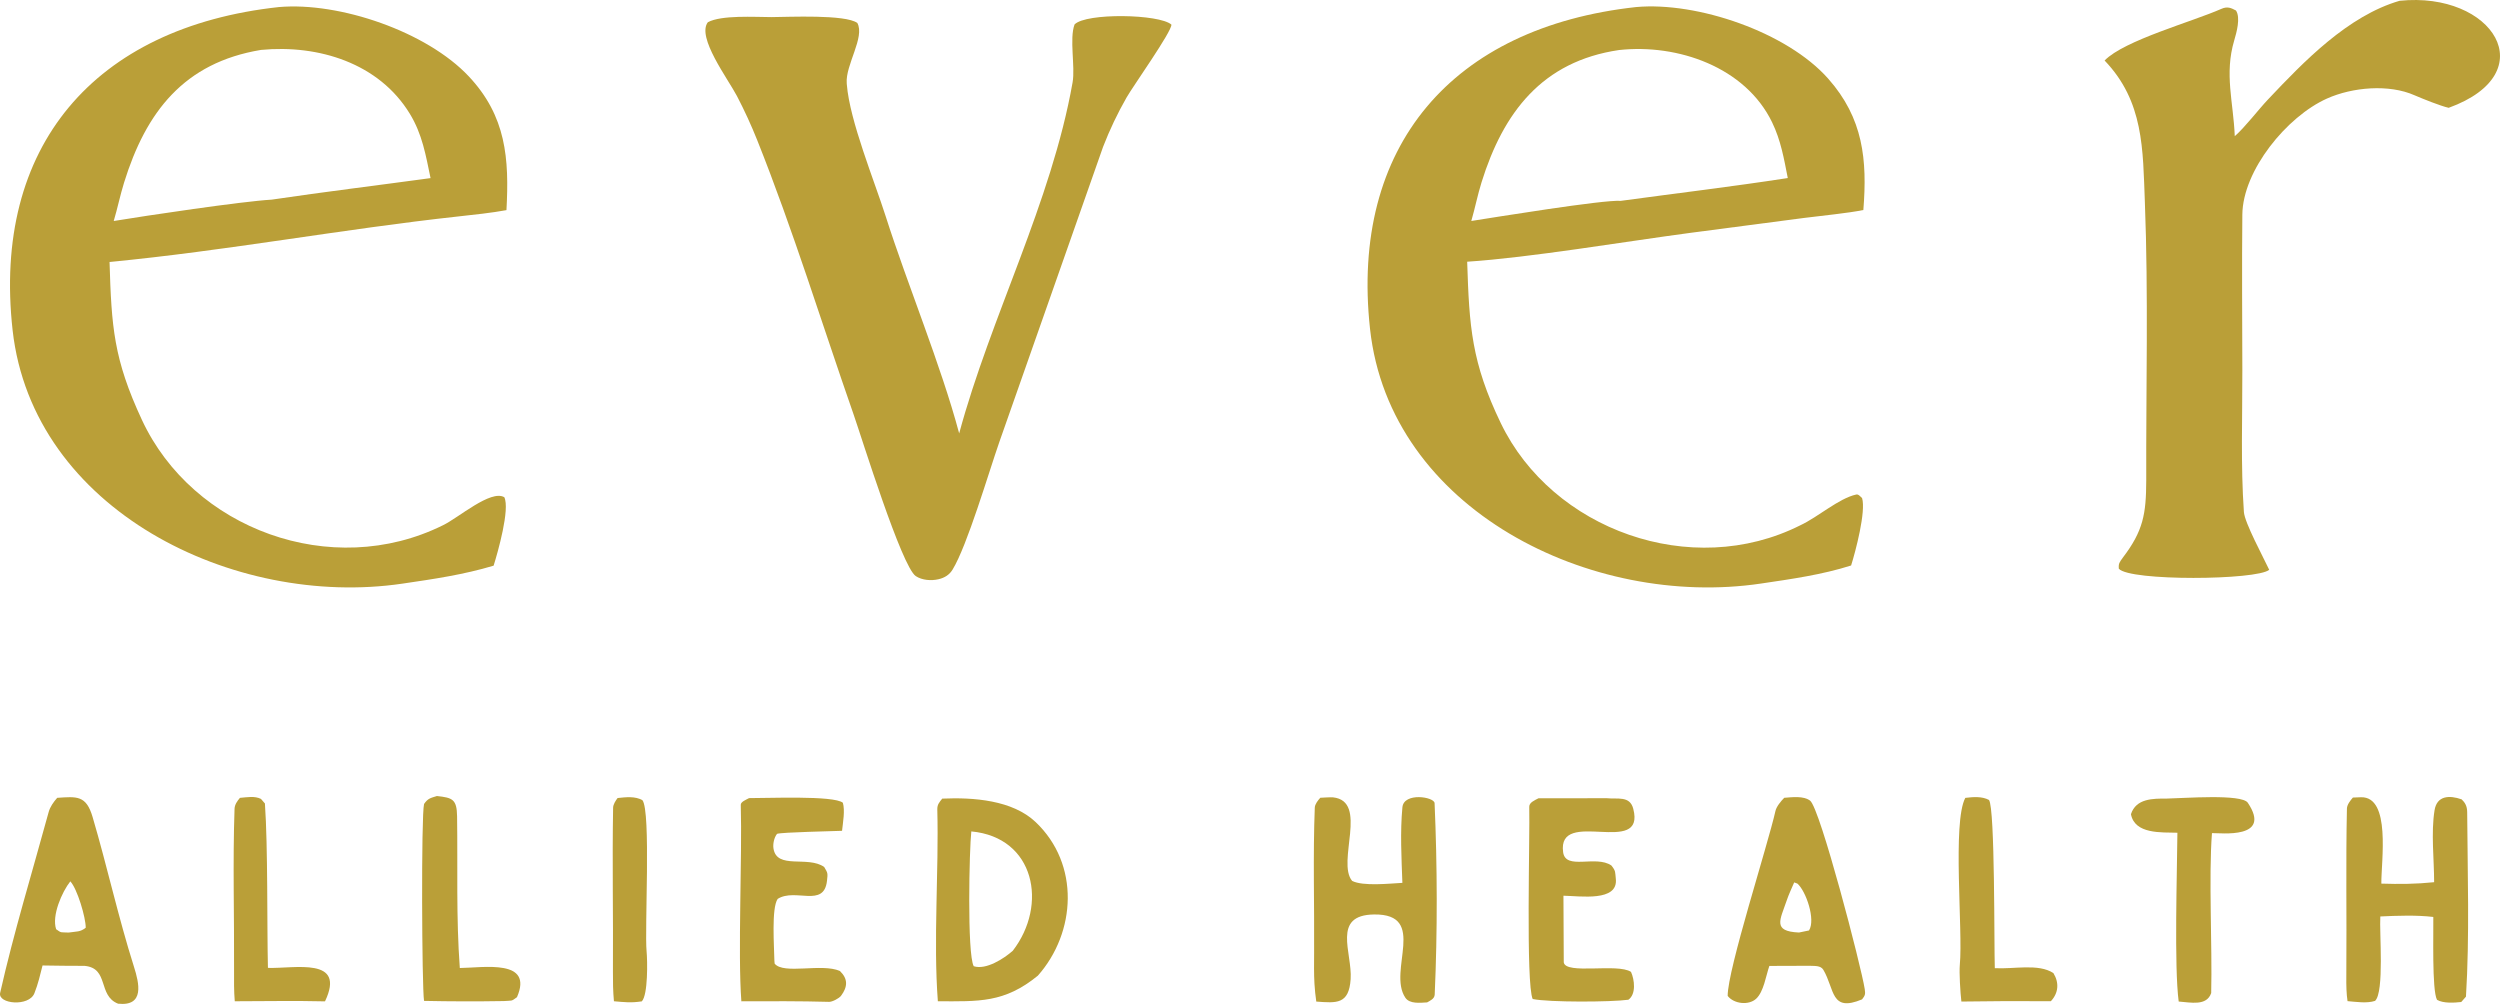
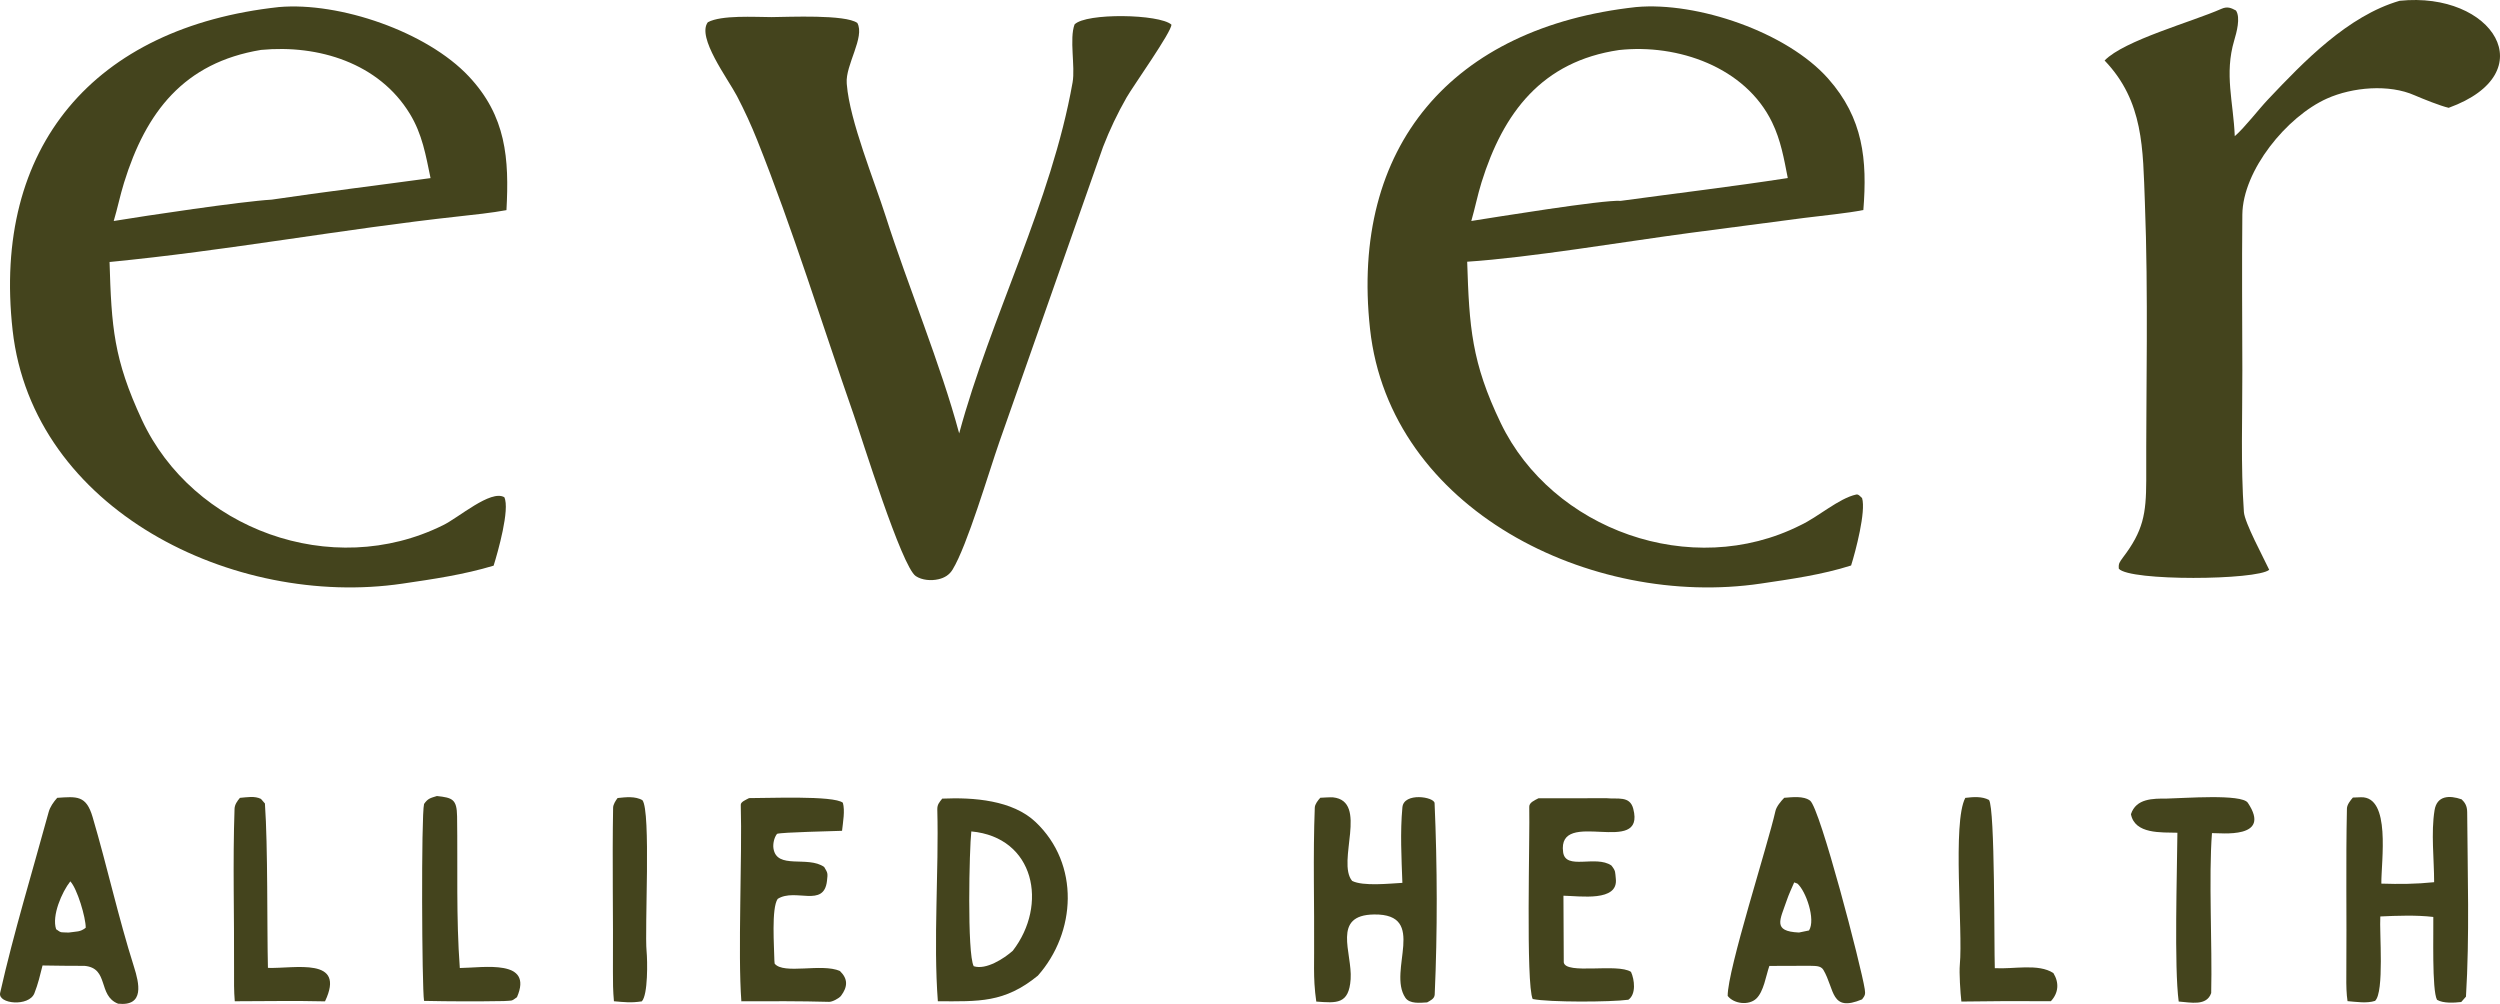
<svg xmlns="http://www.w3.org/2000/svg" preserveAspectRatio="none" width="100%" height="100%" overflow="visible" style="display: block;" viewBox="0 0 127 51" fill="none">
  <g id="Group 16">
-     <path id="Vector" d="M14.165 0.359C17.253 0.09 21.681 1.61 23.813 3.878C25.717 5.903 25.87 8.056 25.728 10.675C24.99 10.812 24.053 10.911 23.302 10.993C17.416 11.634 11.448 12.746 5.565 13.308C5.664 16.607 5.771 18.241 7.21 21.332C9.789 26.875 16.847 29.485 22.498 26.685C23.288 26.308 24.929 24.857 25.619 25.259C25.913 25.865 25.29 28.05 25.076 28.736C23.544 29.196 22.018 29.417 20.442 29.649C11.874 30.91 1.662 25.901 0.641 16.777C-0.402 7.45 4.782 1.382 14.165 0.359ZM5.777 11.227C7.369 10.963 12.297 10.227 13.799 10.142C16.457 9.748 19.199 9.414 21.872 9.048C21.629 7.883 21.455 6.822 20.819 5.779C19.252 3.21 16.19 2.257 13.262 2.535C9.344 3.182 7.413 5.688 6.301 9.283C6.102 9.923 5.968 10.591 5.777 11.227Z" fill="#BA9F38" />
-     <path id="Vector_2" d="M83.111 0.359C86.221 0.076 90.78 1.634 92.868 3.991C94.656 6.007 94.862 8.119 94.658 10.669C93.862 10.832 92.513 10.959 91.658 11.07L85.856 11.831C82.529 12.274 77.707 13.089 74.533 13.295C74.638 16.603 74.752 18.406 76.24 21.496C78.85 26.911 85.923 29.471 91.457 26.684C92.358 26.266 93.412 25.314 94.297 25.122C94.411 25.097 94.499 25.217 94.594 25.304C94.799 25.972 94.262 28.018 94.036 28.727C92.558 29.198 90.984 29.418 89.455 29.645C80.834 30.923 70.605 25.897 69.598 16.712C68.579 7.42 73.779 1.384 83.111 0.359ZM74.742 11.226C75.905 11.043 81.464 10.137 82.338 10.203C85.135 9.822 88.041 9.474 90.819 9.045C90.623 8.049 90.469 7.134 90.021 6.21C88.663 3.41 85.235 2.216 82.246 2.542C78.34 3.117 76.368 5.711 75.262 9.262C75.06 9.912 74.93 10.579 74.742 11.226Z" fill="#BA9F38" />
-     <path id="Vector_3" d="M48.726 22.017C50.327 16.088 53.412 10.279 54.488 4.183C54.628 3.388 54.316 1.966 54.588 1.241C55.173 0.644 58.896 0.71 59.507 1.25C59.538 1.591 57.554 4.383 57.23 4.952C56.77 5.757 56.371 6.595 56.037 7.458L50.774 22.431C50.227 23.997 49.135 27.725 48.387 28.942C48.225 29.206 47.979 29.355 47.676 29.425C47.308 29.511 46.844 29.479 46.523 29.267C45.806 28.793 43.777 22.239 43.366 21.064C41.746 16.426 40.286 11.676 38.464 7.114C38.16 6.354 37.818 5.609 37.439 4.882C36.979 4.003 35.382 1.89 35.958 1.13C36.643 0.756 38.342 0.866 39.194 0.869C40.084 0.862 42.941 0.726 43.552 1.166C43.95 1.887 42.942 3.303 43.014 4.228L43.019 4.296C43.167 6.142 44.418 9.185 44.992 10.985C46.098 14.454 47.799 18.544 48.726 22.017Z" fill="#BA9F38" />
-     <path id="Vector_4" d="M121.9 0.04C126.642 -0.452 129.275 3.706 124.393 5.477C123.962 5.377 123.112 5.034 122.666 4.843C121.363 4.262 119.506 4.426 118.211 5.006C116.165 5.921 113.934 8.658 113.911 10.9C113.884 13.552 113.906 16.178 113.911 18.825C113.916 21.221 113.824 23.626 113.99 26.012C114.029 26.555 114.975 28.304 115.276 28.946C114.651 29.477 108.177 29.532 107.636 28.89C107.612 28.618 107.677 28.56 107.838 28.33C108.879 26.967 109.024 26.104 109.029 24.418C109.016 19.715 109.141 14.987 108.96 10.289C108.855 7.567 108.909 5.158 106.914 3.074C107.908 2.048 111.376 1.103 112.843 0.451C113.155 0.312 113.342 0.403 113.588 0.534C113.828 0.899 113.618 1.649 113.499 2.051C112.99 3.762 113.458 5.192 113.526 6.918C114.035 6.478 114.713 5.583 115.221 5.046C117.043 3.119 119.267 0.808 121.9 0.04Z" fill="#BA9F38" />
-     <path id="Vector_5" d="M47.866 40.57C49.454 40.5 51.433 40.645 52.609 41.76C54.872 43.906 54.663 47.37 52.725 49.562C51.023 50.955 49.717 50.87 47.643 50.864C47.408 47.764 47.698 44.26 47.615 41.129C47.608 40.869 47.713 40.763 47.866 40.57ZM51.451 48.297C53.246 45.969 52.575 42.536 49.343 42.236C49.242 43.09 49.122 48.452 49.465 49.084C50.087 49.286 51 48.699 51.451 48.297Z" fill="#BA9F38" />
-     <path id="Vector_6" d="M2.906 40.53C3.901 40.464 4.376 40.391 4.703 41.5C5.448 44.027 6.009 46.6 6.806 49.114C7.068 49.94 7.358 51.132 6 50.988C4.955 50.58 5.555 49.183 4.298 49.066C3.598 49.072 2.865 49.053 2.161 49.046C2.039 49.534 1.934 49.989 1.747 50.459C1.469 51.156 -0.12 51.003 0.007 50.439C0.701 47.363 1.639 44.303 2.471 41.256C2.545 40.983 2.721 40.74 2.906 40.53ZM3.486 47.374C3.908 47.309 4.066 47.356 4.355 47.129C4.359 46.61 3.925 45.149 3.572 44.773C3.144 45.315 2.62 46.519 2.852 47.205C3.134 47.413 3.079 47.35 3.486 47.374Z" fill="#BA9F38" />
-     <path id="Vector_7" d="M90.639 40.528C91.037 40.5 91.612 40.418 91.952 40.672C92.459 41.05 94.558 49.126 94.729 50.248C94.768 50.508 94.749 50.568 94.593 50.768C92.986 51.438 93.214 50.263 92.626 49.267C92.488 49.035 92.172 49.077 91.919 49.062L89.883 49.069C89.709 49.568 89.6 50.379 89.211 50.737C88.834 51.084 88.082 51.001 87.766 50.592C87.758 49.26 89.803 42.935 90.193 41.198C90.243 40.972 90.471 40.7 90.639 40.528ZM91.39 47.372L91.898 47.267C92.246 46.718 91.74 45.257 91.306 44.885L91.145 44.826C91.019 45.12 90.866 45.443 90.765 45.744C90.429 46.736 90.026 47.313 91.39 47.372Z" fill="#BA9F38" />
-     <path id="Vector_8" d="M71.241 44.849C71.196 43.579 71.124 42.277 71.242 41.012C71.314 40.237 72.863 40.477 72.877 40.801C73.016 44.006 73.026 47.317 72.883 50.525C72.873 50.741 72.652 50.833 72.497 50.922C72.138 50.941 71.611 51.01 71.391 50.683C70.473 49.319 72.556 46.422 69.807 46.455C67.637 46.481 68.702 48.392 68.613 49.739C68.527 51.031 67.895 50.956 66.867 50.88C66.824 50.581 66.793 50.281 66.775 49.981C66.745 49.479 66.754 48.922 66.757 48.417C66.774 45.956 66.696 43.483 66.791 41.026C66.797 40.85 66.958 40.651 67.072 40.526C67.195 40.519 67.621 40.495 67.714 40.505C69.539 40.698 67.885 43.797 68.689 44.75C69.241 45.032 70.595 44.884 71.241 44.849Z" fill="#BA9F38" />
-     <path id="Vector_9" d="M123.654 44.816C123.654 43.66 123.491 42.301 123.675 41.162C123.794 40.416 124.423 40.387 125.051 40.607C125.214 40.763 125.331 40.936 125.333 41.254C125.352 44.338 125.459 47.561 125.271 50.63C125.174 50.74 125.094 50.831 125.031 50.902C124.67 50.943 124.117 50.977 123.801 50.791C123.535 50.316 123.628 47.337 123.612 46.581C122.767 46.48 121.766 46.516 120.92 46.556C120.868 47.354 121.131 50.398 120.653 50.845C120.23 50.98 119.709 50.896 119.255 50.858C119.241 50.766 119.23 50.673 119.221 50.58C119.184 50.178 119.191 49.692 119.194 49.286C119.216 46.55 119.164 43.806 119.224 41.073C119.228 40.877 119.401 40.661 119.527 40.516C119.665 40.509 119.803 40.504 119.942 40.5C121.467 40.469 120.965 43.725 120.972 44.888C121.898 44.918 122.733 44.911 123.654 44.816Z" fill="#BA9F38" />
-     <path id="Vector_10" d="M78.155 40.552C79.305 40.557 80.462 40.549 81.604 40.548C82.179 40.609 82.793 40.412 82.969 41.083C83.622 43.571 79.095 40.99 79.407 43.293C79.534 44.225 81.066 43.425 81.857 43.966C82.094 44.259 82.044 44.307 82.083 44.64C82.219 45.821 80.274 45.518 79.423 45.502L79.439 48.886C79.531 49.525 82.172 48.918 82.855 49.372C83.036 49.771 83.123 50.506 82.721 50.787C81.83 50.909 78.689 50.922 77.861 50.75C77.507 50.001 77.725 42.385 77.686 40.983C77.68 40.765 77.974 40.649 78.155 40.552Z" fill="#BA9F38" />
-     <path id="Vector_11" d="M38.053 40.544C38.9 40.552 42.37 40.398 42.818 40.781C42.932 41.179 42.823 41.776 42.776 42.205C42.291 42.227 39.746 42.275 39.475 42.358C39.321 42.549 39.259 42.874 39.291 43.094C39.453 44.194 41.042 43.454 41.869 44.044C42.054 44.356 42.056 44.35 42.011 44.747C41.856 46.135 40.404 45.097 39.507 45.663C39.179 46.132 39.331 48.12 39.339 48.803L39.352 48.952C39.805 49.519 41.745 48.919 42.666 49.326C43.08 49.722 43.071 50.125 42.722 50.59C42.623 50.716 42.282 50.898 42.12 50.894C40.647 50.853 39.132 50.86 37.661 50.866C37.477 48.438 37.708 43.526 37.631 40.885C37.626 40.733 37.894 40.63 38.053 40.544Z" fill="#BA9F38" />
-     <path id="Vector_12" d="M110.066 40.568C110.935 40.553 113.878 40.317 114.189 40.781C115.438 42.646 112.803 42.311 112.368 42.322C112.195 44.575 112.387 48.002 112.329 50.446C112.099 51.122 111.285 50.922 110.678 50.878C110.444 49.131 110.597 44.289 110.612 42.303C109.795 42.279 108.447 42.383 108.252 41.361C108.514 40.556 109.374 40.566 110.066 40.568Z" fill="#BA9F38" />
-     <path id="Vector_13" d="M22.196 40.438C22.99 40.524 23.207 40.603 23.22 41.471C23.257 44.054 23.168 46.593 23.358 49.175C24.574 49.161 27.114 48.703 26.262 50.657C25.954 50.886 26.03 50.818 25.595 50.854C24.244 50.877 22.892 50.874 21.541 50.845C21.431 50.136 21.393 41.437 21.542 40.842C21.741 40.554 21.867 40.541 22.196 40.438Z" fill="#BA9F38" />
-     <path id="Vector_14" d="M99.838 40.532C100.24 40.484 100.684 40.447 101.041 40.638C101.351 41.074 101.297 48.085 101.336 49.183C102.304 49.241 103.547 48.934 104.311 49.431C104.613 49.92 104.577 50.441 104.183 50.862C102.667 50.849 101.152 50.855 99.638 50.879C99.585 50.433 99.522 49.414 99.559 49.009C99.724 47.258 99.172 41.773 99.838 40.532Z" fill="#BA9F38" />
-     <path id="Vector_15" d="M12.189 40.531C12.56 40.501 12.932 40.425 13.256 40.584C13.312 40.648 13.379 40.726 13.458 40.817C13.614 43.033 13.56 47.078 13.611 49.169C14.978 49.213 17.594 48.593 16.51 50.869C15.02 50.832 13.423 50.862 11.926 50.864C11.883 50.35 11.887 49.825 11.89 49.308C11.905 46.57 11.82 43.822 11.915 41.086C11.922 40.874 12.054 40.688 12.189 40.531Z" fill="#BA9F38" />
-     <path id="Vector_16" d="M31.374 40.54C31.798 40.495 32.265 40.439 32.634 40.649C33.076 41.198 32.739 47.219 32.847 48.333C32.892 48.799 32.922 50.537 32.604 50.869C32.045 50.953 31.742 50.911 31.188 50.864C31.141 50.355 31.134 49.866 31.137 49.354C31.156 46.581 31.097 43.802 31.146 41.031C31.149 40.863 31.275 40.671 31.374 40.54Z" fill="#BA9F38" />
+     <path id="Vector" d="M14.165 0.359C17.253 0.09 21.681 1.61 23.813 3.878C25.717 5.903 25.87 8.056 25.728 10.675C24.99 10.812 24.053 10.911 23.302 10.993C17.416 11.634 11.448 12.746 5.565 13.308C5.664 16.607 5.771 18.241 7.21 21.332C9.789 26.875 16.847 29.485 22.498 26.685C23.288 26.308 24.929 24.857 25.619 25.259C25.913 25.865 25.29 28.05 25.076 28.736C23.544 29.196 22.018 29.417 20.442 29.649C11.874 30.91 1.662 25.901 0.641 16.777C-0.402 7.45 4.782 1.382 14.165 0.359ZM5.777 11.227C7.369 10.963 12.297 10.227 13.799 10.142C16.457 9.748 19.199 9.414 21.872 9.048C21.629 7.883 21.455 6.822 20.819 5.779C19.252 3.21 16.19 2.257 13.262 2.535C9.344 3.182 7.413 5.688 6.301 9.283C6.102 9.923 5.968 10.591 5.777 11.227Z" fill="#44441d" />
+     <path id="Vector_2" d="M83.111 0.359C86.221 0.076 90.78 1.634 92.868 3.991C94.656 6.007 94.862 8.119 94.658 10.669C93.862 10.832 92.513 10.959 91.658 11.07L85.856 11.831C82.529 12.274 77.707 13.089 74.533 13.295C74.638 16.603 74.752 18.406 76.24 21.496C78.85 26.911 85.923 29.471 91.457 26.684C92.358 26.266 93.412 25.314 94.297 25.122C94.411 25.097 94.499 25.217 94.594 25.304C94.799 25.972 94.262 28.018 94.036 28.727C92.558 29.198 90.984 29.418 89.455 29.645C80.834 30.923 70.605 25.897 69.598 16.712C68.579 7.42 73.779 1.384 83.111 0.359ZM74.742 11.226C75.905 11.043 81.464 10.137 82.338 10.203C85.135 9.822 88.041 9.474 90.819 9.045C90.623 8.049 90.469 7.134 90.021 6.21C88.663 3.41 85.235 2.216 82.246 2.542C78.34 3.117 76.368 5.711 75.262 9.262C75.06 9.912 74.93 10.579 74.742 11.226Z" fill="#44441d" />
+     <path id="Vector_3" d="M48.726 22.017C50.327 16.088 53.412 10.279 54.488 4.183C54.628 3.388 54.316 1.966 54.588 1.241C55.173 0.644 58.896 0.71 59.507 1.25C59.538 1.591 57.554 4.383 57.23 4.952C56.77 5.757 56.371 6.595 56.037 7.458L50.774 22.431C50.227 23.997 49.135 27.725 48.387 28.942C48.225 29.206 47.979 29.355 47.676 29.425C47.308 29.511 46.844 29.479 46.523 29.267C45.806 28.793 43.777 22.239 43.366 21.064C41.746 16.426 40.286 11.676 38.464 7.114C38.16 6.354 37.818 5.609 37.439 4.882C36.979 4.003 35.382 1.89 35.958 1.13C36.643 0.756 38.342 0.866 39.194 0.869C40.084 0.862 42.941 0.726 43.552 1.166C43.95 1.887 42.942 3.303 43.014 4.228L43.019 4.296C43.167 6.142 44.418 9.185 44.992 10.985C46.098 14.454 47.799 18.544 48.726 22.017Z" fill="#44441d" />
+     <path id="Vector_4" d="M121.9 0.04C126.642 -0.452 129.275 3.706 124.393 5.477C123.962 5.377 123.112 5.034 122.666 4.843C121.363 4.262 119.506 4.426 118.211 5.006C116.165 5.921 113.934 8.658 113.911 10.9C113.884 13.552 113.906 16.178 113.911 18.825C113.916 21.221 113.824 23.626 113.99 26.012C114.029 26.555 114.975 28.304 115.276 28.946C114.651 29.477 108.177 29.532 107.636 28.89C107.612 28.618 107.677 28.56 107.838 28.33C108.879 26.967 109.024 26.104 109.029 24.418C109.016 19.715 109.141 14.987 108.96 10.289C108.855 7.567 108.909 5.158 106.914 3.074C107.908 2.048 111.376 1.103 112.843 0.451C113.155 0.312 113.342 0.403 113.588 0.534C113.828 0.899 113.618 1.649 113.499 2.051C112.99 3.762 113.458 5.192 113.526 6.918C114.035 6.478 114.713 5.583 115.221 5.046C117.043 3.119 119.267 0.808 121.9 0.04Z" fill="#44441d" />
+     <path id="Vector_5" d="M47.866 40.57C49.454 40.5 51.433 40.645 52.609 41.76C54.872 43.906 54.663 47.37 52.725 49.562C51.023 50.955 49.717 50.87 47.643 50.864C47.408 47.764 47.698 44.26 47.615 41.129C47.608 40.869 47.713 40.763 47.866 40.57ZM51.451 48.297C53.246 45.969 52.575 42.536 49.343 42.236C49.242 43.09 49.122 48.452 49.465 49.084C50.087 49.286 51 48.699 51.451 48.297Z" fill="#44441d" />
+     <path id="Vector_6" d="M2.906 40.53C3.901 40.464 4.376 40.391 4.703 41.5C5.448 44.027 6.009 46.6 6.806 49.114C7.068 49.94 7.358 51.132 6 50.988C4.955 50.58 5.555 49.183 4.298 49.066C3.598 49.072 2.865 49.053 2.161 49.046C2.039 49.534 1.934 49.989 1.747 50.459C1.469 51.156 -0.12 51.003 0.007 50.439C0.701 47.363 1.639 44.303 2.471 41.256C2.545 40.983 2.721 40.74 2.906 40.53ZM3.486 47.374C3.908 47.309 4.066 47.356 4.355 47.129C4.359 46.61 3.925 45.149 3.572 44.773C3.144 45.315 2.62 46.519 2.852 47.205C3.134 47.413 3.079 47.35 3.486 47.374Z" fill="#44441d" />
+     <path id="Vector_7" d="M90.639 40.528C91.037 40.5 91.612 40.418 91.952 40.672C92.459 41.05 94.558 49.126 94.729 50.248C94.768 50.508 94.749 50.568 94.593 50.768C92.986 51.438 93.214 50.263 92.626 49.267C92.488 49.035 92.172 49.077 91.919 49.062L89.883 49.069C89.709 49.568 89.6 50.379 89.211 50.737C88.834 51.084 88.082 51.001 87.766 50.592C87.758 49.26 89.803 42.935 90.193 41.198C90.243 40.972 90.471 40.7 90.639 40.528ZM91.39 47.372L91.898 47.267C92.246 46.718 91.74 45.257 91.306 44.885L91.145 44.826C91.019 45.12 90.866 45.443 90.765 45.744C90.429 46.736 90.026 47.313 91.39 47.372Z" fill="#44441d" />
+     <path id="Vector_8" d="M71.241 44.849C71.196 43.579 71.124 42.277 71.242 41.012C71.314 40.237 72.863 40.477 72.877 40.801C73.016 44.006 73.026 47.317 72.883 50.525C72.873 50.741 72.652 50.833 72.497 50.922C72.138 50.941 71.611 51.01 71.391 50.683C70.473 49.319 72.556 46.422 69.807 46.455C67.637 46.481 68.702 48.392 68.613 49.739C68.527 51.031 67.895 50.956 66.867 50.88C66.824 50.581 66.793 50.281 66.775 49.981C66.745 49.479 66.754 48.922 66.757 48.417C66.774 45.956 66.696 43.483 66.791 41.026C66.797 40.85 66.958 40.651 67.072 40.526C67.195 40.519 67.621 40.495 67.714 40.505C69.539 40.698 67.885 43.797 68.689 44.75C69.241 45.032 70.595 44.884 71.241 44.849Z" fill="#44441d" />
+     <path id="Vector_9" d="M123.654 44.816C123.654 43.66 123.491 42.301 123.675 41.162C123.794 40.416 124.423 40.387 125.051 40.607C125.214 40.763 125.331 40.936 125.333 41.254C125.352 44.338 125.459 47.561 125.271 50.63C125.174 50.74 125.094 50.831 125.031 50.902C124.67 50.943 124.117 50.977 123.801 50.791C123.535 50.316 123.628 47.337 123.612 46.581C122.767 46.48 121.766 46.516 120.92 46.556C120.868 47.354 121.131 50.398 120.653 50.845C120.23 50.98 119.709 50.896 119.255 50.858C119.241 50.766 119.23 50.673 119.221 50.58C119.184 50.178 119.191 49.692 119.194 49.286C119.216 46.55 119.164 43.806 119.224 41.073C119.228 40.877 119.401 40.661 119.527 40.516C119.665 40.509 119.803 40.504 119.942 40.5C121.467 40.469 120.965 43.725 120.972 44.888C121.898 44.918 122.733 44.911 123.654 44.816Z" fill="#44441d" />
+     <path id="Vector_10" d="M78.155 40.552C79.305 40.557 80.462 40.549 81.604 40.548C82.179 40.609 82.793 40.412 82.969 41.083C83.622 43.571 79.095 40.99 79.407 43.293C79.534 44.225 81.066 43.425 81.857 43.966C82.094 44.259 82.044 44.307 82.083 44.64C82.219 45.821 80.274 45.518 79.423 45.502L79.439 48.886C79.531 49.525 82.172 48.918 82.855 49.372C83.036 49.771 83.123 50.506 82.721 50.787C81.83 50.909 78.689 50.922 77.861 50.75C77.507 50.001 77.725 42.385 77.686 40.983C77.68 40.765 77.974 40.649 78.155 40.552Z" fill="#44441d" />
+     <path id="Vector_11" d="M38.053 40.544C38.9 40.552 42.37 40.398 42.818 40.781C42.932 41.179 42.823 41.776 42.776 42.205C42.291 42.227 39.746 42.275 39.475 42.358C39.321 42.549 39.259 42.874 39.291 43.094C39.453 44.194 41.042 43.454 41.869 44.044C42.054 44.356 42.056 44.35 42.011 44.747C41.856 46.135 40.404 45.097 39.507 45.663C39.179 46.132 39.331 48.12 39.339 48.803L39.352 48.952C39.805 49.519 41.745 48.919 42.666 49.326C43.08 49.722 43.071 50.125 42.722 50.59C42.623 50.716 42.282 50.898 42.12 50.894C40.647 50.853 39.132 50.86 37.661 50.866C37.477 48.438 37.708 43.526 37.631 40.885C37.626 40.733 37.894 40.63 38.053 40.544Z" fill="#44441d" />
+     <path id="Vector_12" d="M110.066 40.568C110.935 40.553 113.878 40.317 114.189 40.781C115.438 42.646 112.803 42.311 112.368 42.322C112.195 44.575 112.387 48.002 112.329 50.446C112.099 51.122 111.285 50.922 110.678 50.878C110.444 49.131 110.597 44.289 110.612 42.303C109.795 42.279 108.447 42.383 108.252 41.361C108.514 40.556 109.374 40.566 110.066 40.568Z" fill="#44441d" />
+     <path id="Vector_13" d="M22.196 40.438C22.99 40.524 23.207 40.603 23.22 41.471C23.257 44.054 23.168 46.593 23.358 49.175C24.574 49.161 27.114 48.703 26.262 50.657C25.954 50.886 26.03 50.818 25.595 50.854C24.244 50.877 22.892 50.874 21.541 50.845C21.431 50.136 21.393 41.437 21.542 40.842C21.741 40.554 21.867 40.541 22.196 40.438Z" fill="#44441d" />
+     <path id="Vector_14" d="M99.838 40.532C100.24 40.484 100.684 40.447 101.041 40.638C101.351 41.074 101.297 48.085 101.336 49.183C102.304 49.241 103.547 48.934 104.311 49.431C104.613 49.92 104.577 50.441 104.183 50.862C102.667 50.849 101.152 50.855 99.638 50.879C99.585 50.433 99.522 49.414 99.559 49.009C99.724 47.258 99.172 41.773 99.838 40.532Z" fill="#44441d" />
+     <path id="Vector_15" d="M12.189 40.531C12.56 40.501 12.932 40.425 13.256 40.584C13.312 40.648 13.379 40.726 13.458 40.817C13.614 43.033 13.56 47.078 13.611 49.169C14.978 49.213 17.594 48.593 16.51 50.869C15.02 50.832 13.423 50.862 11.926 50.864C11.883 50.35 11.887 49.825 11.89 49.308C11.905 46.57 11.82 43.822 11.915 41.086C11.922 40.874 12.054 40.688 12.189 40.531Z" fill="#44441d" />
+     <path id="Vector_16" d="M31.374 40.54C31.798 40.495 32.265 40.439 32.634 40.649C33.076 41.198 32.739 47.219 32.847 48.333C32.892 48.799 32.922 50.537 32.604 50.869C32.045 50.953 31.742 50.911 31.188 50.864C31.141 50.355 31.134 49.866 31.137 49.354C31.156 46.581 31.097 43.802 31.146 41.031C31.149 40.863 31.275 40.671 31.374 40.54Z" fill="#44441d" />
  </g>
</svg>
